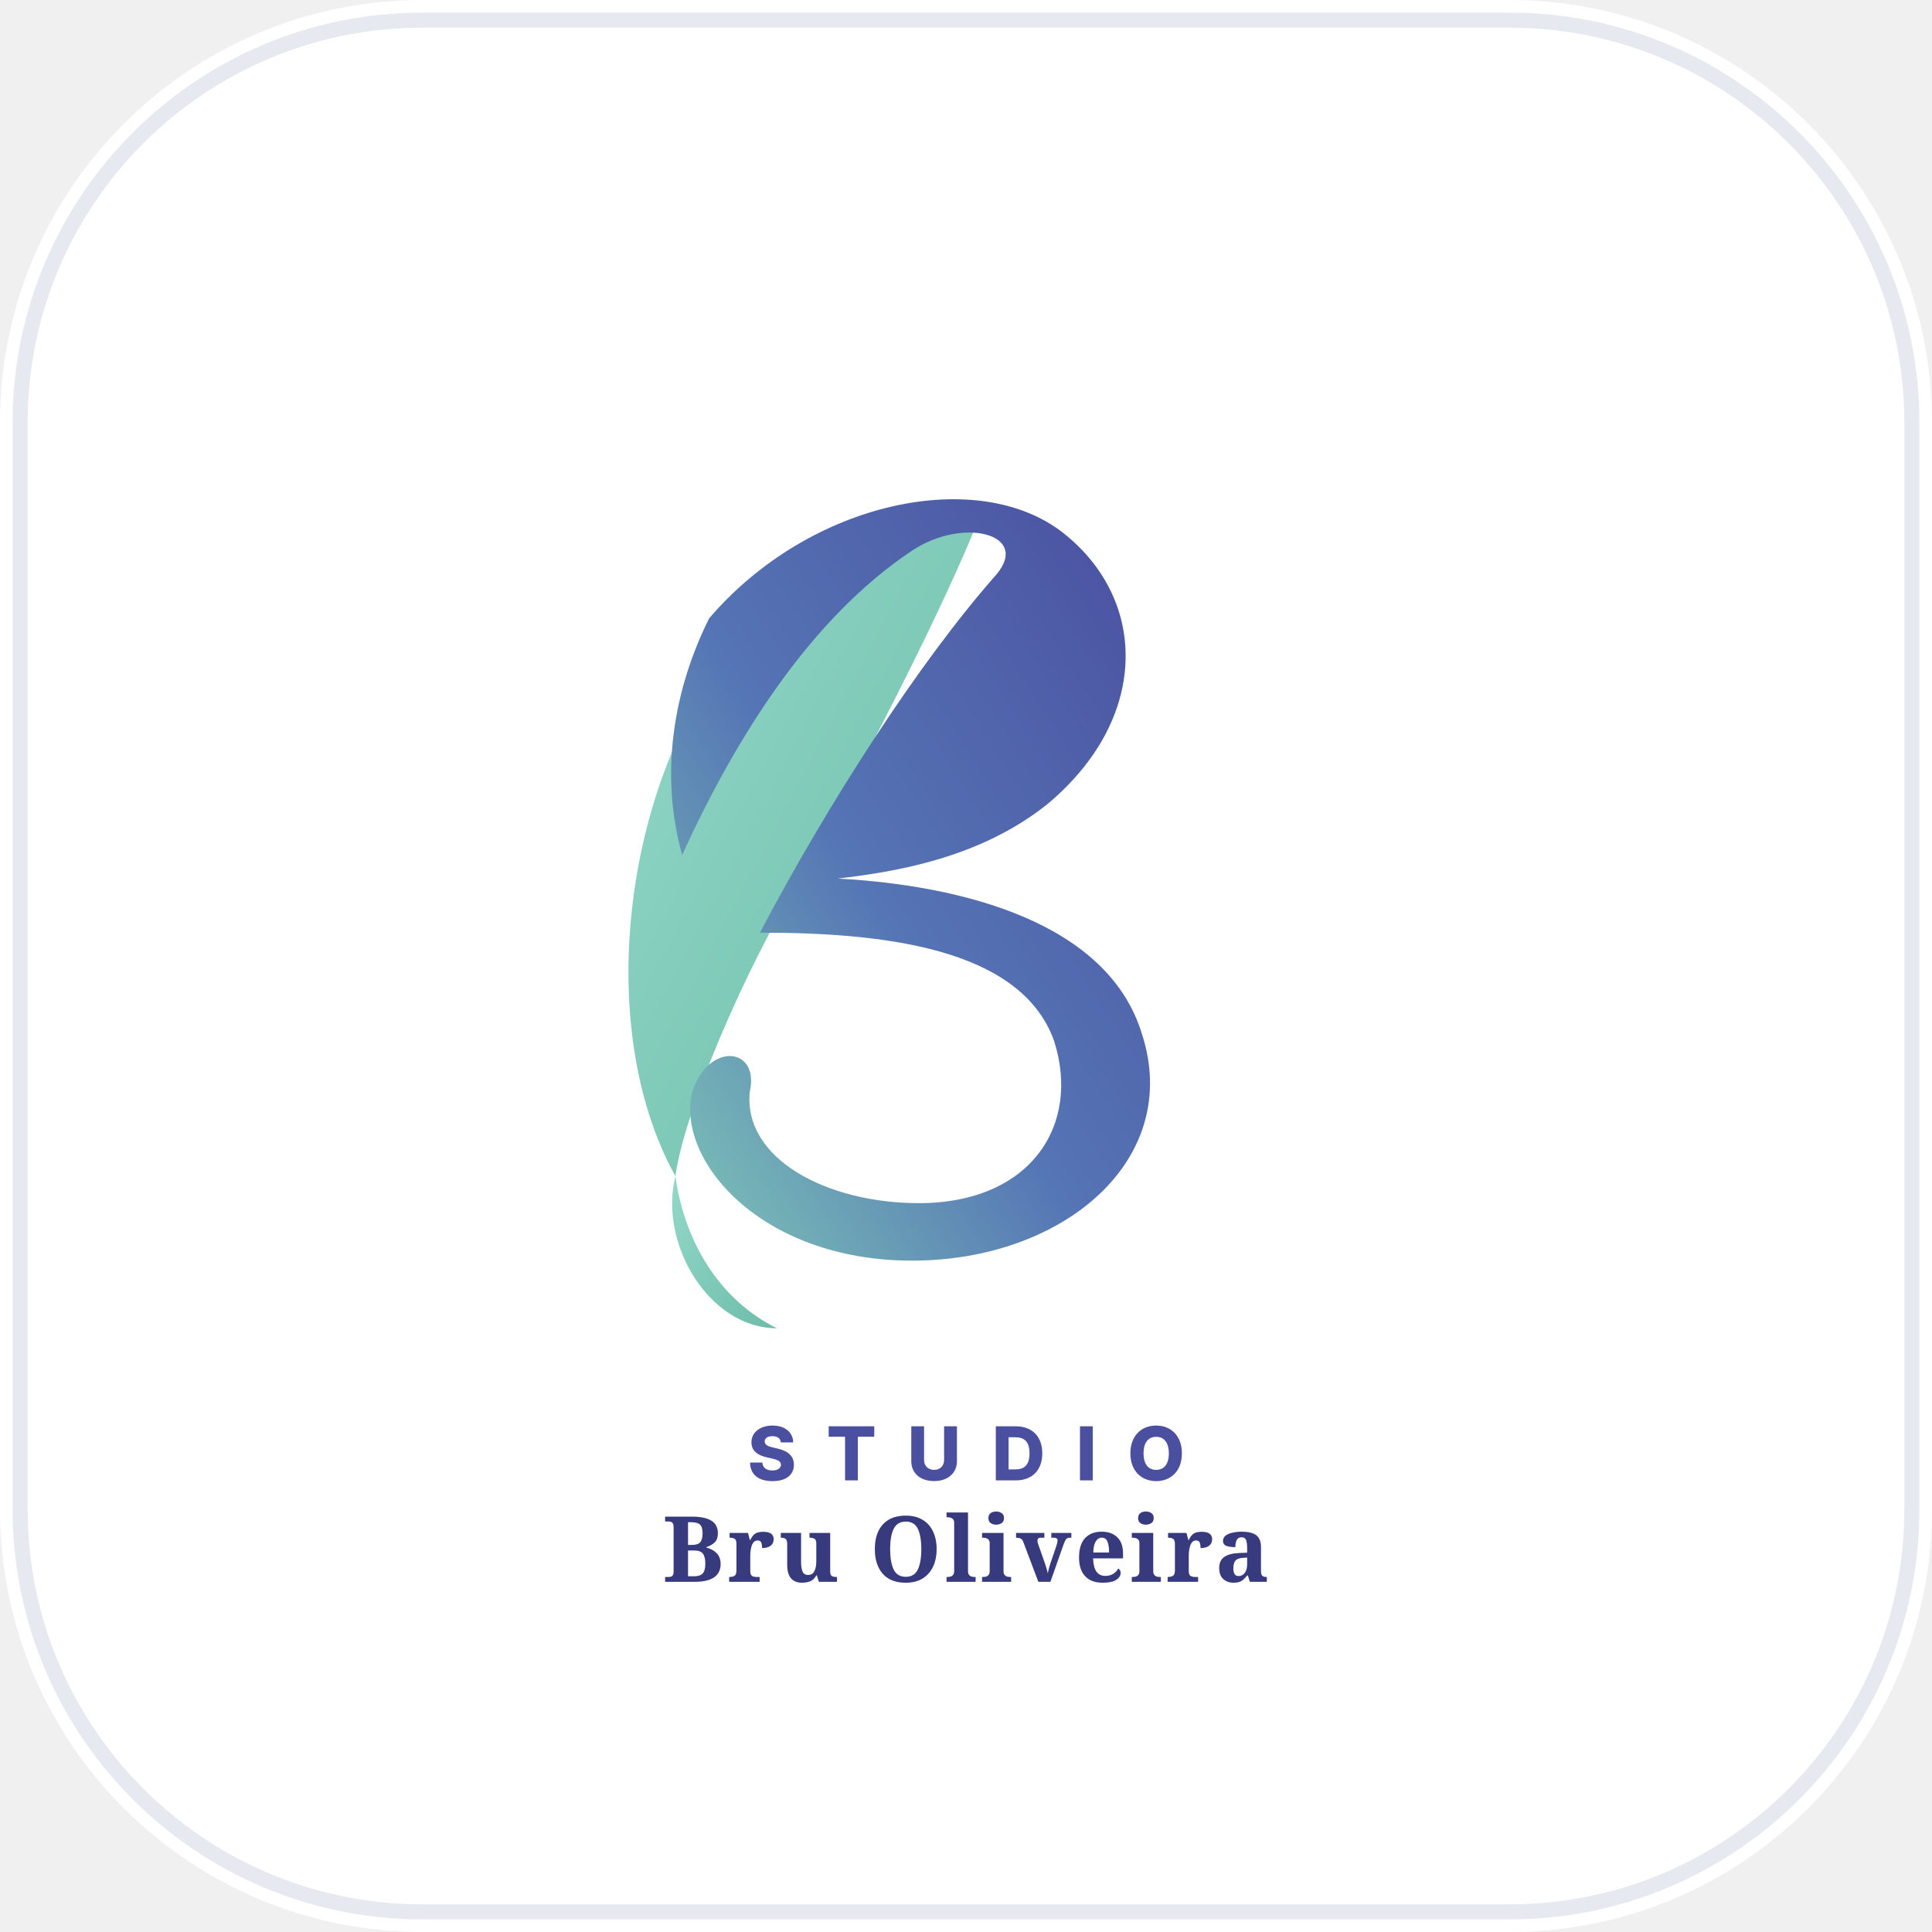
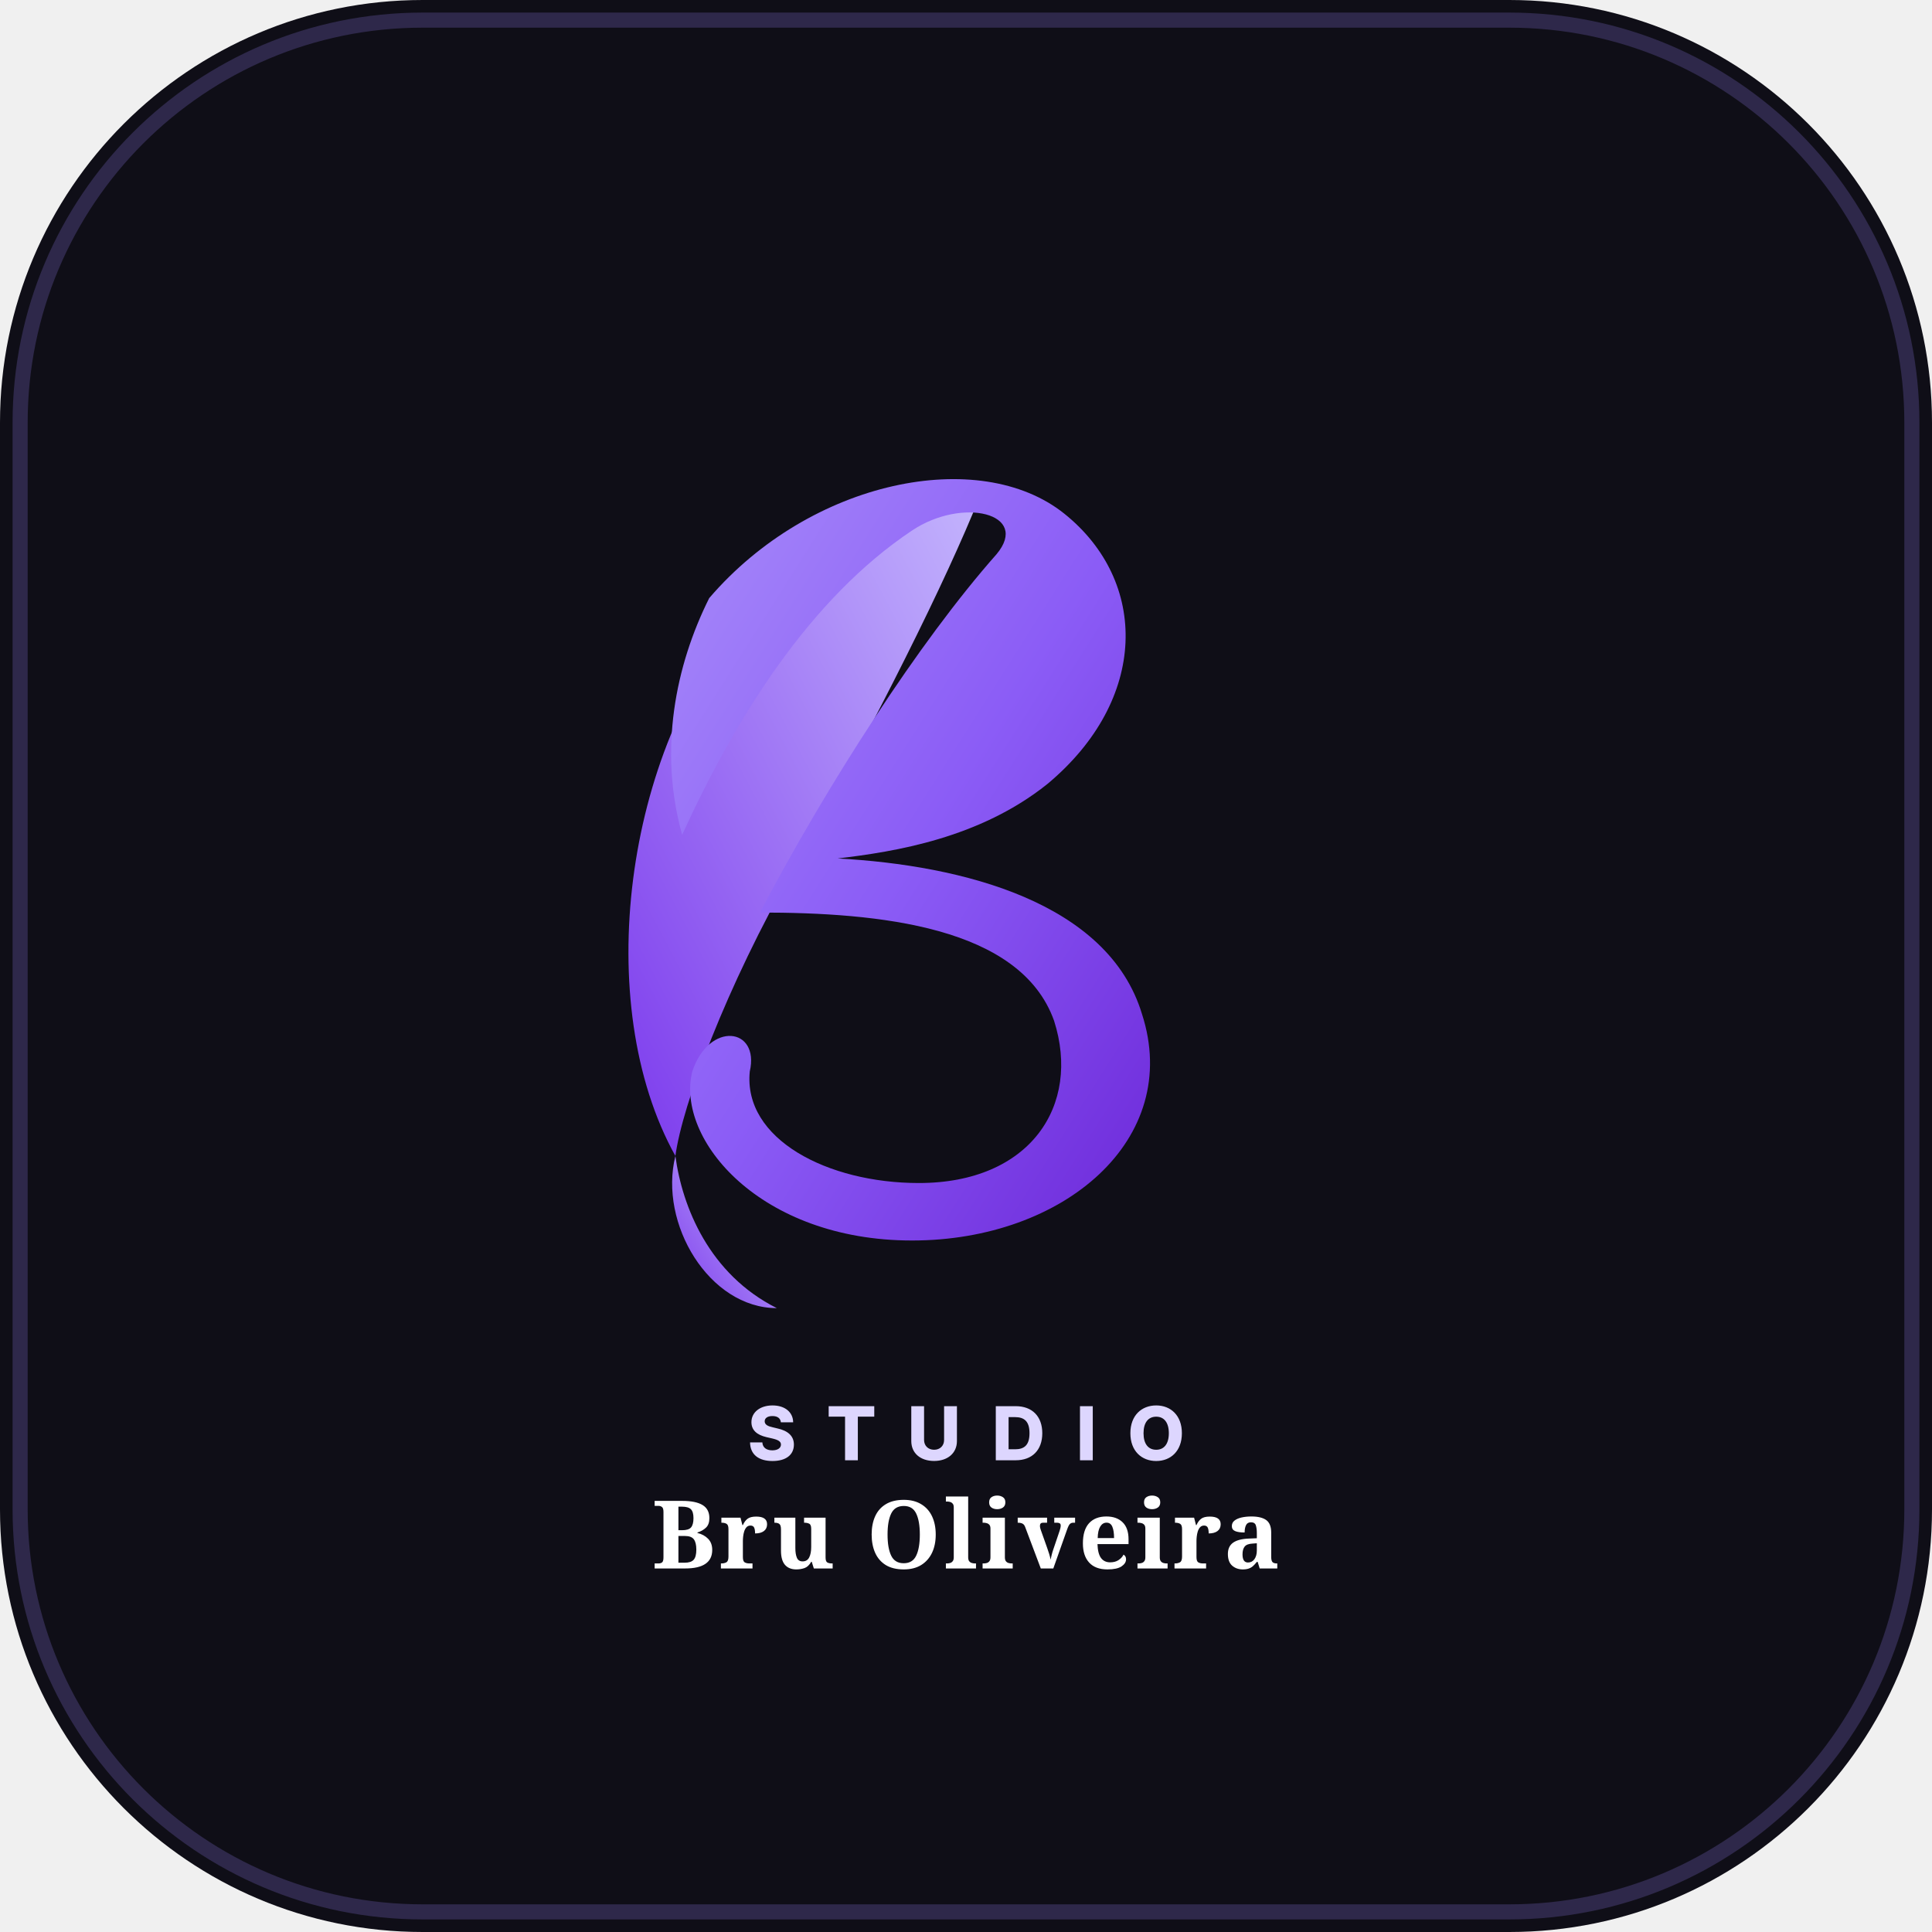
<svg xmlns="http://www.w3.org/2000/svg" viewBox="0 0 192 192" width="192" height="192">
  <defs>
-     <linearGradient id="brandGradient192" x1="100%" y1="0%" x2="0%" y2="100%">
-       <stop offset="0%" stop-color="#4B4FA0" />
-       <stop offset="55%" stop-color="#5575B5" />
-       <stop offset="100%" stop-color="#7EC8B6" />
+     <linearGradient id="purpleBrandGrad192" x1="0%" y1="0%" x2="100%" y2="100%">
+       <stop offset="0%" stop-color="#A78BFA" />
+       <stop offset="50%" stop-color="#8B5CF6" />
+       <stop offset="100%" stop-color="#6D28D9" />
    </linearGradient>
-     <linearGradient id="tealGrad192" x1="0%" y1="0%" x2="100%" y2="100%">
-       <stop offset="0%" stop-color="#93D8C8" />
-       <stop offset="100%" stop-color="#6DBCA9" />
+     <linearGradient id="purpleAccentGrad192" x1="0%" y1="100%" x2="100%" y2="0%">
+       <stop offset="0%" stop-color="#7C3AED" />
+       <stop offset="100%" stop-color="#C4B5FD" />
    </linearGradient>
  </defs>
-   <rect width="192" height="192" rx="42" fill="#FFFFFF" />
-   <rect width="188" height="188" x="2" y="2" rx="40" fill="none" stroke="#E6EAF0" stroke-width="1.5" />
-   <g transform="translate(10, 6) scale(0.336)">
-     <path d="M 170 330 C 145 285, 155 210, 190 170 C 215 140, 248 130, 260 135 C 250 160, 230 200, 205 245 C 185 280, 172 315, 170 330 Z" fill="url(#tealGrad192)" />
-     <path d="M 180 165 C 210 130, 260 120, 285 140 C 310 160, 310 195, 280 220 C 260 236, 235 240, 218 242 C 255 244, 298 255, 308 288 C 320 325, 285 355, 240 355 C 195 355, 170 325, 175 305 C 180 290, 195 292, 192 305 C 190 325, 215 338, 242 338 C 275 338, 290 315, 282 290 C 272 262, 230 258, 195 258 C 215 220, 242 178, 265 152 C 275 140, 255 135, 240 145 C 210 165, 188 200, 172 235 C 165 210, 170 185, 180 165 Z" fill="url(#brandGradient192)" />
-     <path d="M 170 330 C 165 350, 180 375, 200 375 C 180 365, 172 345, 170 330 Z" fill="url(#tealGrad192)" />
-     <text x="256" y="420" text-anchor="middle" font-family="system-ui, -apple-system, sans-serif" font-size="22" font-weight="800" letter-spacing="9" fill="#4B4FA0">STUDIO</text>
-     <text x="256" y="450" text-anchor="middle" font-family="Georgia, serif" font-size="27" font-weight="700" letter-spacing="1" fill="#373B7E">Bru Oliveira</text>
+   <rect width="192" height="192" rx="42" fill="#0F0E17" />
+   <rect width="188" height="188" x="2" y="2" rx="40" fill="none" stroke="#2E284A" stroke-width="1.5" />
+   <g transform="translate(10, 4) scale(0.336)">
+     <path d="M 170 330 C 145 285, 155 210, 190 170 C 215 140, 248 130, 260 135 C 250 160, 230 200, 205 245 C 185 280, 172 315, 170 330 Z" fill="url(#purpleAccentGrad192)" />
+     <path d="M 180 165 C 210 130, 260 120, 285 140 C 310 160, 310 195, 280 220 C 260 236, 235 240, 218 242 C 255 244, 298 255, 308 288 C 320 325, 285 355, 240 355 C 195 355, 170 325, 175 305 C 180 290, 195 292, 192 305 C 190 325, 215 338, 242 338 C 275 338, 290 315, 282 290 C 272 262, 230 258, 195 258 C 215 220, 242 178, 265 152 C 275 140, 255 135, 240 145 C 210 165, 188 200, 172 235 C 165 210, 170 185, 180 165 Z" fill="url(#purpleBrandGrad192)" />
+     <path d="M 170 330 C 165 350, 180 375, 200 375 C 180 365, 172 345, 170 330 Z" fill="url(#purpleAccentGrad192)" />
+     <text x="256" y="420" text-anchor="middle" font-family="system-ui, -apple-system, sans-serif" font-size="22" font-weight="800" letter-spacing="9" fill="#DDD6FE">STUDIO</text>
+     <text x="256" y="452" text-anchor="middle" font-family="Georgia, serif" font-size="28" font-weight="700" letter-spacing="1" fill="#FFFFFF">Bru Oliveira</text>
  </g>
</svg>
